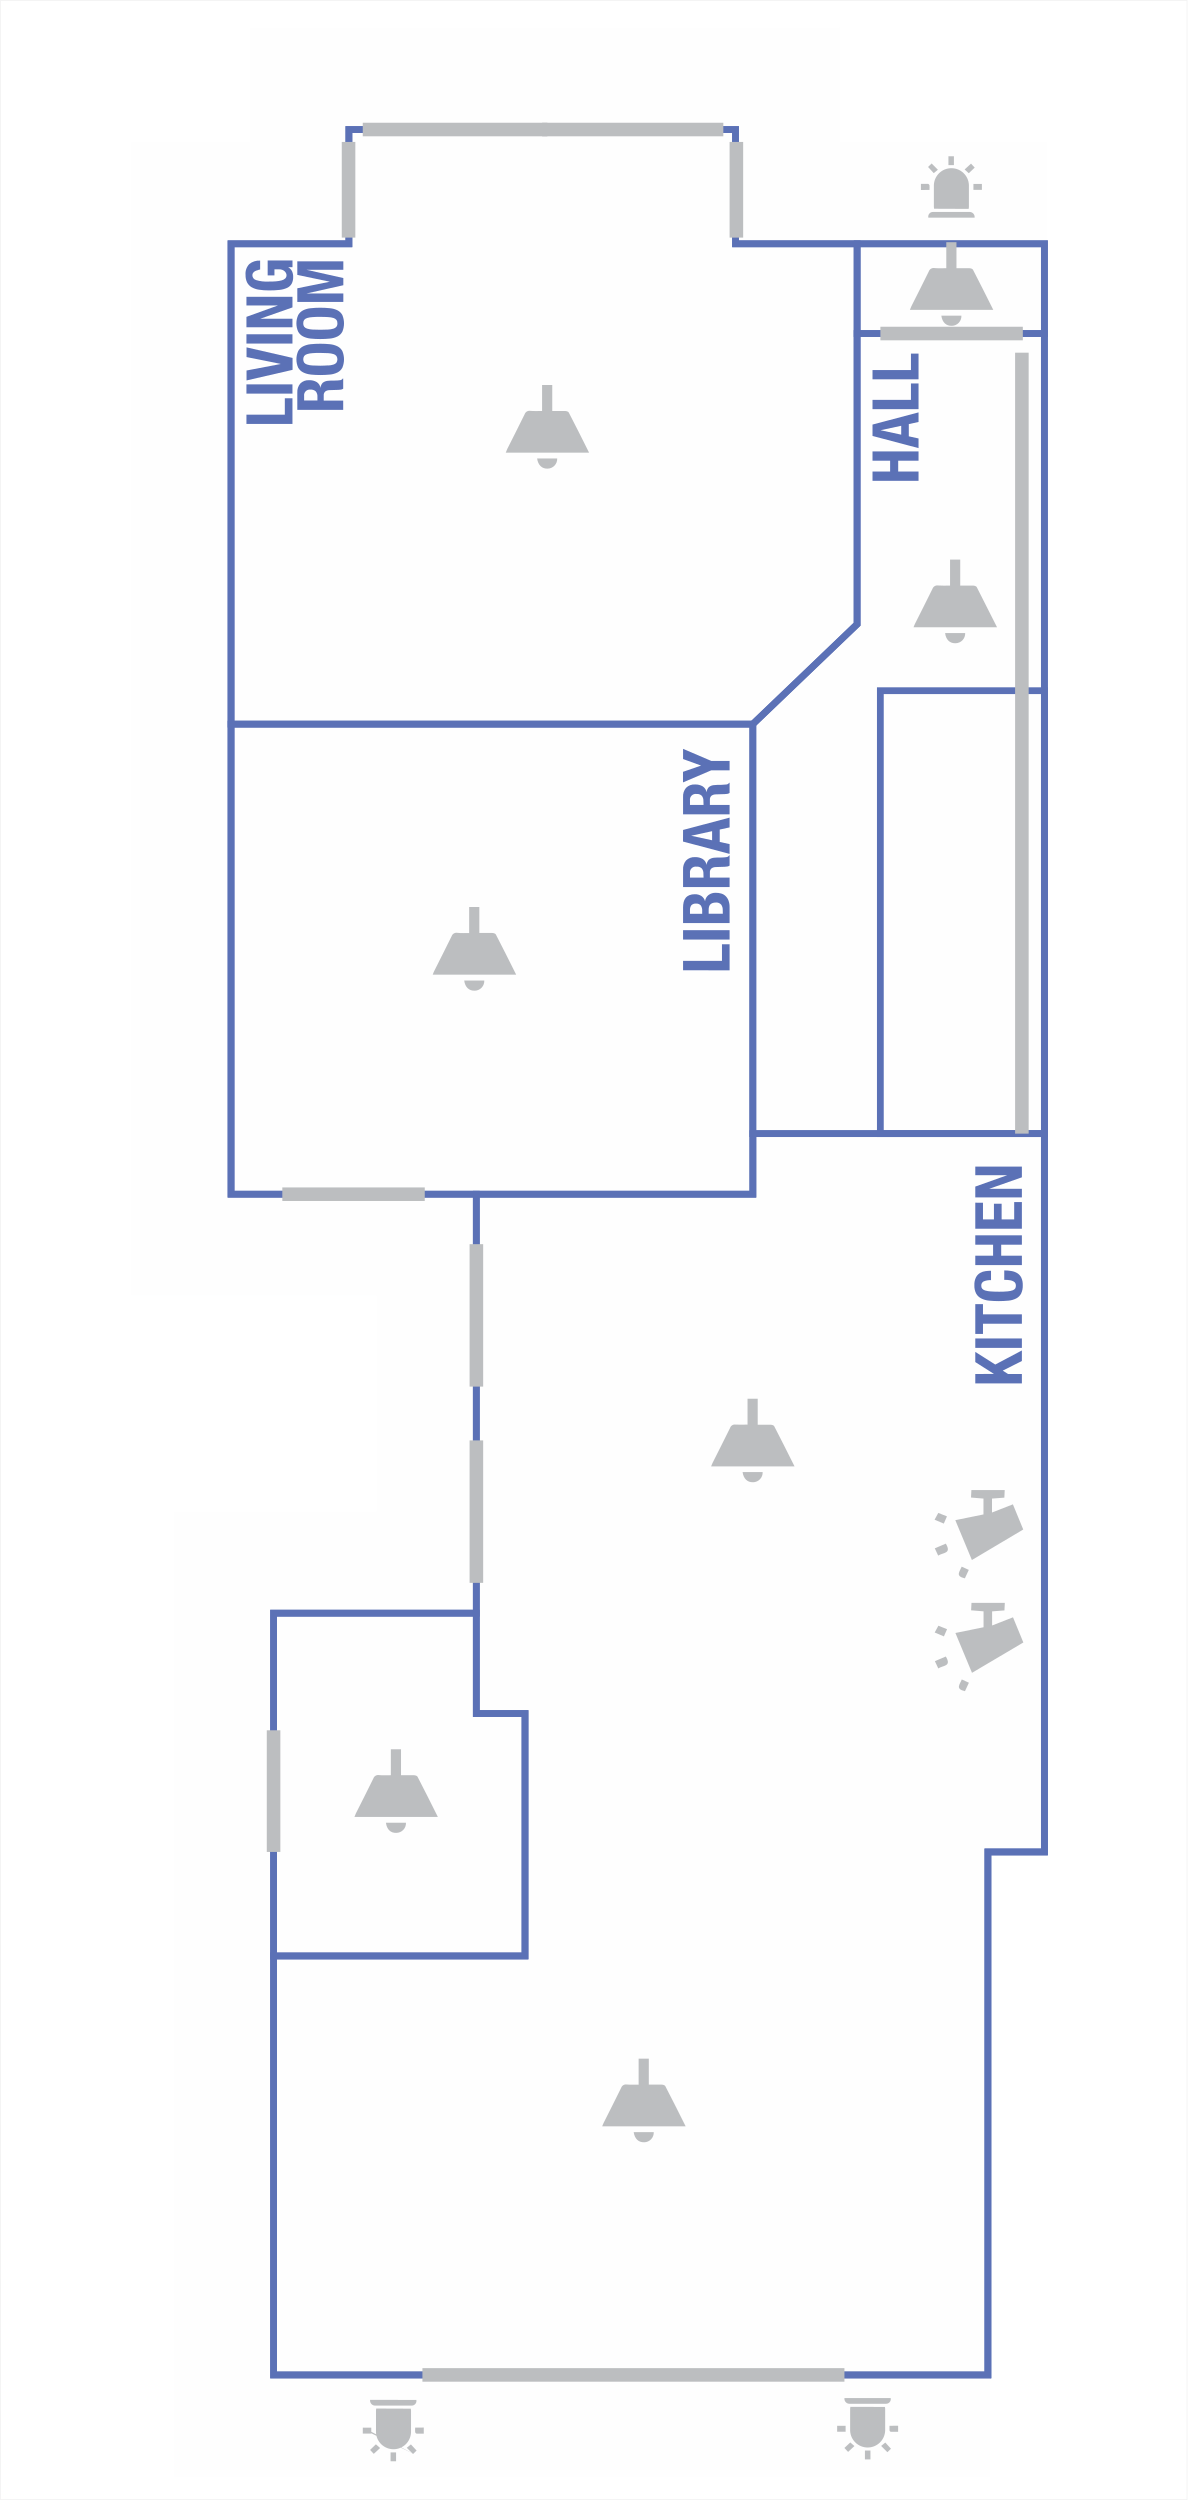
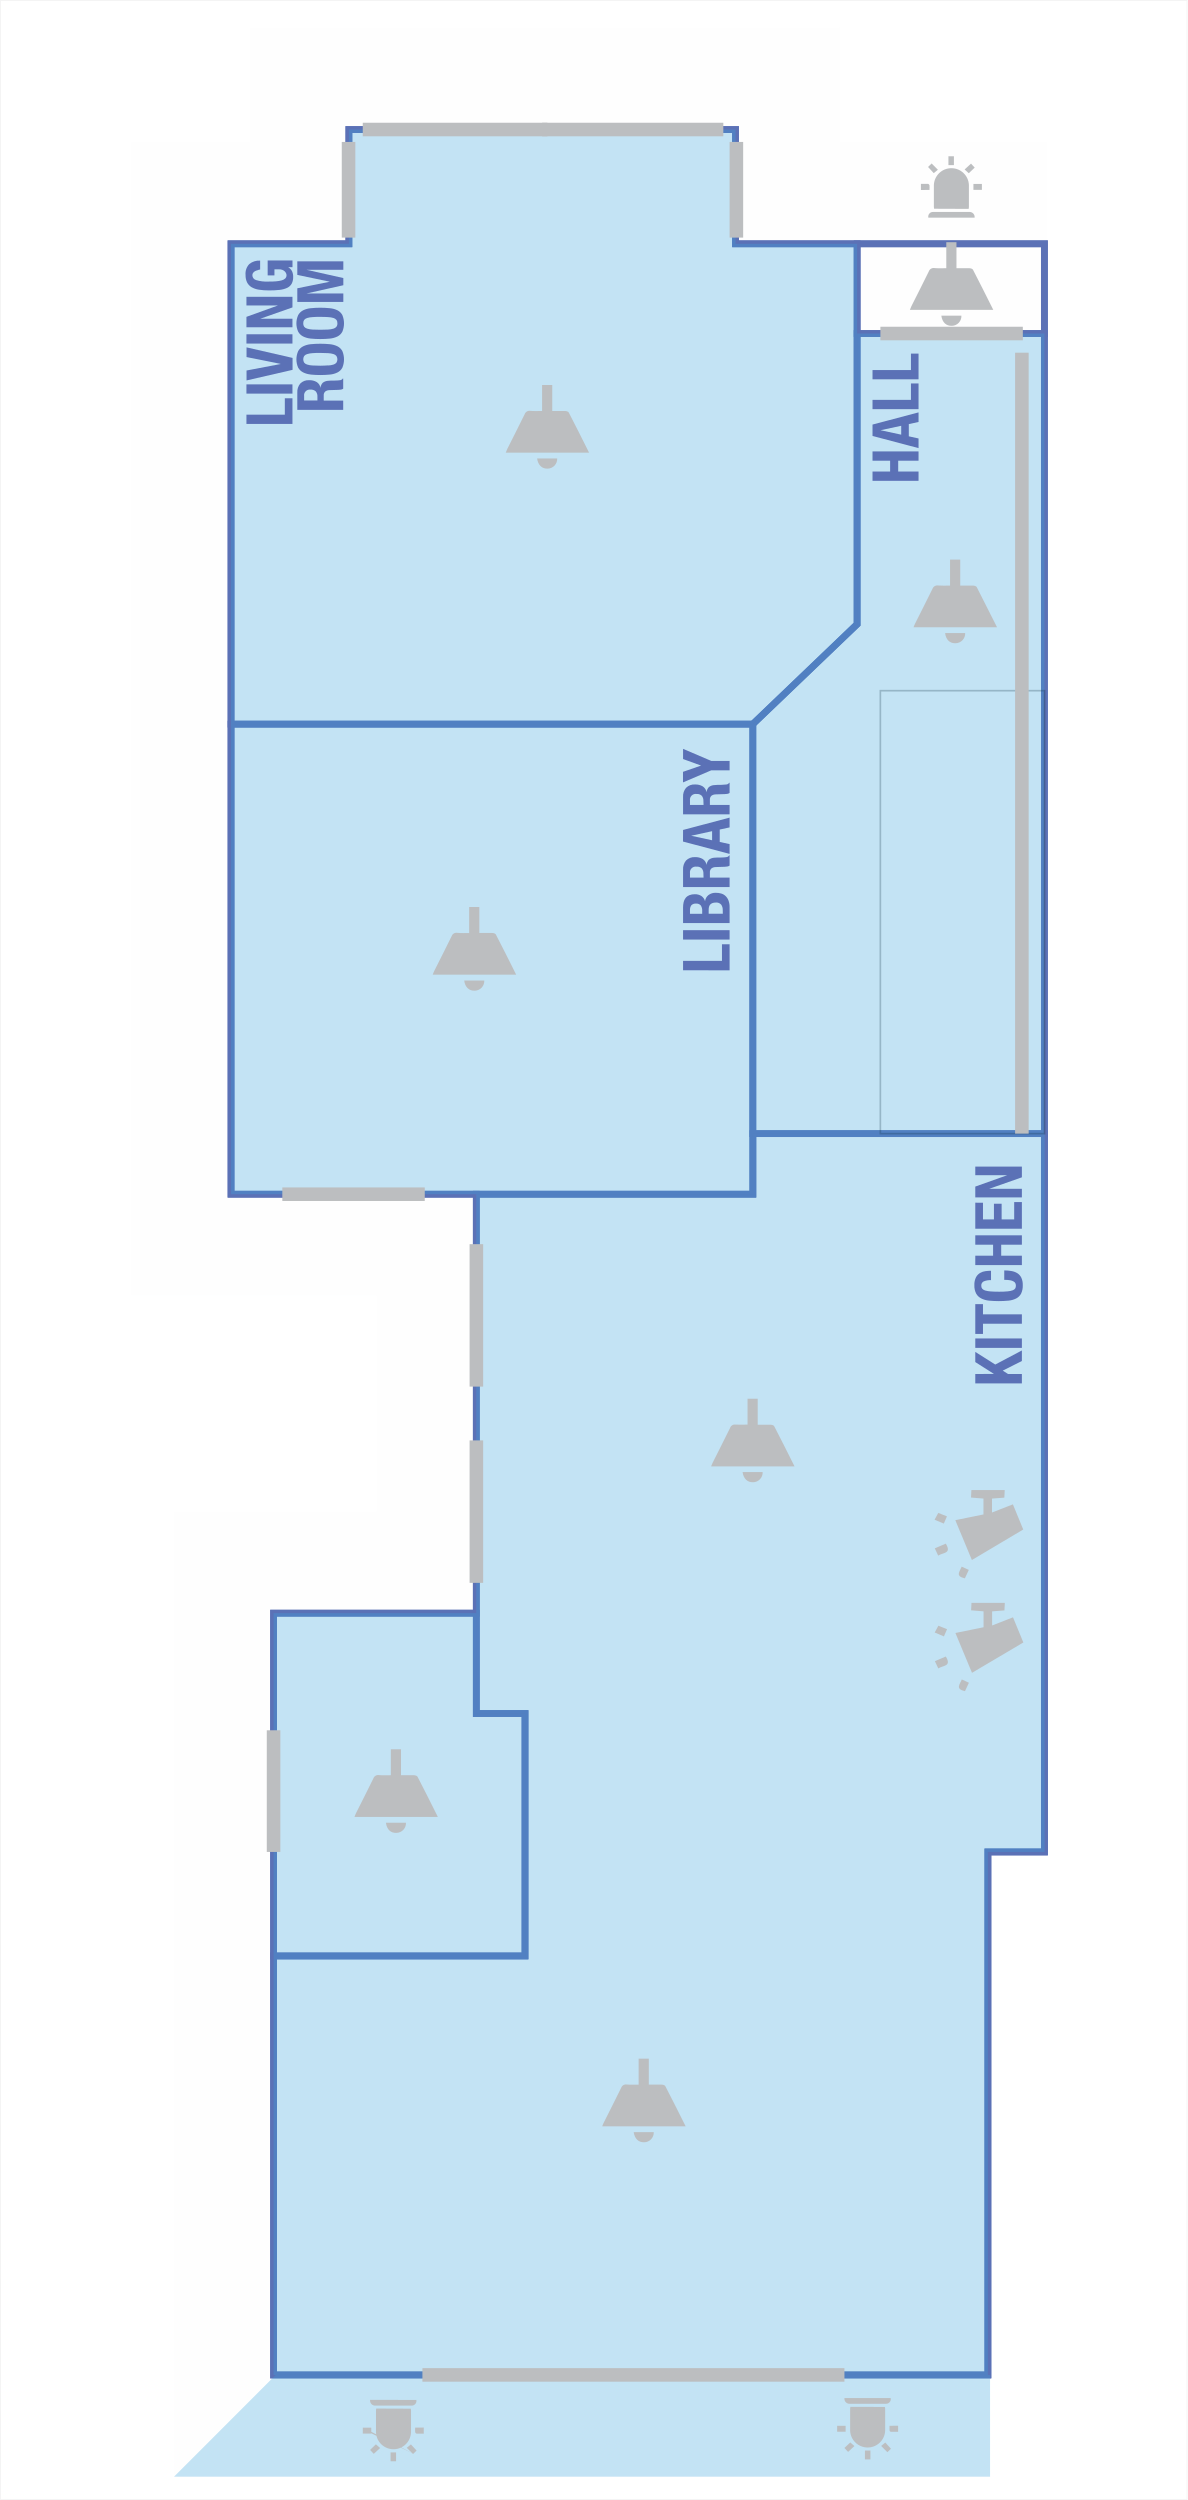
<svg xmlns="http://www.w3.org/2000/svg" viewBox="0 0 350.11 737.12">
  <defs>
    <style>
-       .cls-1, .cls-2, .cls-6 {
+       .cls-1, .cls-2, .cls-5, .cls-8 {
        fill: none;
      }

      .cls-1 {
        stroke: #22232d;
        stroke-width: 0.25px;
        opacity: 0.06;
      }

-       .cls-1, .cls-2, .cls-3, .cls-6 {
+       .cls-1, .cls-2, .cls-3, .cls-5, .cls-8 {
        stroke-miterlimit: 10;
      }

      .cls-2, .cls-3 {
        stroke: #5b71b6;
        stroke-width: 2px;
      }

      .cls-3, .cls-4 {
        fill: #f7f8fa;
        opacity: 0.14;
      }

      .cls-5 {
+         stroke: #000;
+         stroke-width: 0.5px;
+         opacity: 0.25;
+       }
+ 
+       .cls-6 {
+         fill: #38a4dd;
+         opacity: 0.3;
+       }
+ 
+       .cls-7 {
        fill: #bcbec0;
      }

-       .cls-6 {
+       .cls-8 {
        stroke: #bcbec0;
        stroke-width: 4px;
      }

-       .cls-7 {
+       .cls-9 {
        fill: #5b71b6;
      }
    </style>
  </defs>
  <g id="Background">
    <rect class="cls-1" x="0.13" y="0.13" width="349.86" height="736.87" />
  </g>
  <g id="house-outline">
    <path id="house_border" class="cls-2" d="M99.54,735.83V511.22h59.78V387.69H87V107.46h34.75V73.77h114v33.69h91.06V581.62H310.16V735.83Z" transform="translate(-18.88 -35.58)" />
    <path id="house_fill" class="cls-3" d="M99.54,735.83V511.22h59.78V387.69H87V107.46h34.75V73.77h114v33.69h91.06V581.62H310.16V735.83Z" transform="translate(-18.88 -35.58)" />
    <polygon id="outdoor_border" class="cls-4" points="247.55 41.88 247.55 8.19 73.55 8.19 73.55 41.88 38.79 41.88 38.79 382.1 111.08 382.1 111.08 445.64 51.3 445.64 51.3 730.25 291.92 730.25 291.92 700.24 81.3 700.24 81.3 475.64 141.08 475.64 141.08 352.1 68.79 352.1 68.79 71.88 103.55 71.88 103.55 38.19 217.55 38.19 217.55 71.88 308.61 71.88 308.61 71.88 308.61 41.88 247.55 41.88" />
    <path id="library_border" class="cls-2" d="M87,249.09H240.86v138.6H87Z" transform="translate(-18.88 -35.58)" />
    <path id="hallway_border" class="cls-2" d="M326.84,369.83h-86V249.09l30.76-29.46V133.92h55.22Z" transform="translate(-18.88 -35.58)" />
    <path id="kitchen_border" class="cls-2" d="M159.32,540.81V387.69h81.54V369.83h86V581.62H310.16V735.83H99.54V612.29h74.14V540.81Z" transform="translate(-18.88 -35.58)" />
    <path id="downstairs_bathroom_border" class="cls-2" d="M99.54,511.22h59.78v29.59h14.36v71.48H99.54Z" transform="translate(-18.88 -35.58)" />
    <path id="living_room_border" class="cls-2" d="M217,249.09H87V107.46h34.75V73.77h114v33.69h35.84V219.63l-30.76,29.46H217" transform="translate(-18.88 -35.58)" />
    <rect id="front_door_border" class="cls-2" x="252.73" y="71.88" width="55.22" height="26.46" />
-     <rect id="stair_border" class="cls-2" x="259.57" y="203.65" width="48.39" height="130.6" />
+     <rect id="stair_border" class="cls-5" x="259.57" y="203.65" width="48.39" height="130.6" />
+   </g>
+   <g id="motion_fill">
+     <path id="binary_sensor.living_room_motion_fill" class="cls-6" d="M217,249.09H87V107.46h34.75V73.77h114v33.69h35.84V219.63l-30.76,29.46H217" transform="translate(-18.88 -35.58)" />
+     <path id="binary_sensor.library_motion_fill" class="cls-6" d="M87,249.09H240.86v138.6H87Z" transform="translate(-18.88 -35.58)" />
+     <path id="binary_sensor.hallway_motion_fill" class="cls-6" d="M326.84,369.83h-86V249.09l30.76-29.46V133.92h55.22Z" transform="translate(-18.88 -35.58)" />
+     <path id="binary_sensor.kitchen_motion_fill" class="cls-6" d="M159.32,540.81V387.69h81.54V369.83h86V581.62H310.16V735.83H99.54V612.29h74.14V540.81Z" transform="translate(-18.88 -35.58)" />
+     <path id="binary_sensor.downstairs_bathroom_motion_fill" class="cls-6" d="M99.54,511.22h59.78v29.59h14.36v71.48H99.54Z" transform="translate(-18.88 -35.58)" />
+     <polyline id="binary_sensor.outdoor_back_motion_fill" class="cls-6" points="51.3 730.25 291.92 730.25 291.92 700.24 81.3 700.24 51.3 730.25" />
  </g>
  <g id="icons">
-     <path id="light.shelly_shsw_1_c4ef56" class="cls-5" d="M269.61,745.23a4.51,4.51,0,0,0-.07.53c0,2.17,0,4.35,0,6.52a5.17,5.17,0,0,0,10.33,0c0-2.18,0-4.35,0-6.53a3,3,0,0,0-.07-.49Zm-1.75-2.59a1.49,1.49,0,0,0,1.49,1.69c2,0,4.1,0,6.15,0,1.53,0,3.06,0,4.59,0a1.39,1.39,0,0,0,1.41-1.69Zm13.29,8.18a12,12,0,0,0,0,1.36c0,.16.25.42.4.42.7,0,1.41,0,2.14,0v-1.8Zm-12.94,1.76v-1.75h-2.5v1.75Zm13.37,5-1.67-1.82-1.23,1,1.85,1.85Zm-12-1.85-1.73,1.62,1.09,1.17,1.87-1.73Zm5.95,5v-2.61H273.9v2.61Zm-145.72-15a3.21,3.21,0,0,0-.07.53c0,2.18,0,4.35,0,6.53a5.17,5.17,0,0,0,10.33,0c0-2.17,0-4.35,0-6.52a3.16,3.16,0,0,0-.07-.5ZM128,743.18a1.49,1.49,0,0,0,1.48,1.69c2.06,0,4.11,0,6.16,0,1.53,0,3.06,0,4.58,0a1.39,1.39,0,0,0,1.42-1.68Zm13.29,8.18a9.92,9.92,0,0,0,0,1.35.6.6,0,0,0,.4.43c.7,0,1.41,0,2.14,0v-1.8Zm-12.94,1.76v-1.75h-2.5v1.75Zm13.36,5-1.67-1.81-1.22,1,1.85,1.84Zm-12-1.84L128,757.93l1.08,1.17,1.88-1.73Zm5.95,5v-2.61h-1.62v2.61Zm-9.8-10,2.5,1.75,12.32,6" transform="translate(-18.88 -35.58)" />
-     <path id="light.shelly_shsw_1_b8eff2" class="cls-5" d="M304.49,97.17a4.51,4.51,0,0,0,.07-.53c0-2.18,0-4.35,0-6.53a5.17,5.17,0,0,0-10.33,0c0,2.17,0,4.35,0,6.52a5,5,0,0,0,.07.5Zm1.75,2.59a1.49,1.49,0,0,0-1.49-1.69c-2.05,0-4.1,0-6.16,0-1.53,0-3,0-4.58,0a1.38,1.38,0,0,0-1.41,1.69Zm-13.3-8.18a10,10,0,0,0,0-1.36.63.63,0,0,0-.39-.43c-.71,0-1.42,0-2.14,0v1.81Zm12.95-1.77v1.76h2.5V89.81Zm-13.37-5,1.67,1.82,1.23-1-1.85-1.85Zm12,1.85L306.27,85l-1.09-1.18-1.88,1.73Zm-6-5v2.6h1.62v-2.6Z" transform="translate(-18.88 -35.58)" />
-     <path id="light.shelly_shdm_1_f3a24c" class="cls-5" d="M178.71,156.76V149.1h3v7.66c1.33,0,2.56,0,3.79,0,.37,0,.93.17,1.07.43,2,3.89,4,7.81,6,11.86H168a11.17,11.17,0,0,1,.43-1.06c1.71-3.42,3.46-6.82,5.14-10.27a1.51,1.51,0,0,1,1.68-1C176.33,156.82,177.45,156.76,178.71,156.76Zm1.63,17a2.88,2.88,0,0,0,2.83-3h-5.92C177.51,172.71,178.67,173.82,180.34,173.76Z" transform="translate(-18.88 -35.58)" />
-     <path id="light.shelly_shdm_1_f3ebd2" class="cls-5" d="M157.21,310.69V303h3v7.66c1.33,0,2.56,0,3.79,0,.37,0,.93.16,1.07.43,2,3.89,4,7.81,6,11.86h-24.6c.15-.37.26-.73.43-1.06,1.72-3.42,3.46-6.83,5.14-10.27a1.51,1.51,0,0,1,1.68-1C154.83,310.75,156,310.69,157.21,310.69Zm1.63,17a2.87,2.87,0,0,0,2.83-3h-5.92C156,326.64,157.17,327.75,158.84,327.68Z" transform="translate(-18.88 -35.58)" />
-     <path id="light.shelly_shsw_1_c487ec" class="cls-5" d="M299,208.24v-7.66h3v7.66c1.33,0,2.56,0,3.79,0,.37,0,.93.17,1.07.43,2,3.9,3.95,7.82,6,11.86H288.23c.15-.36.27-.72.44-1.05,1.71-3.42,3.46-6.83,5.14-10.27a1.51,1.51,0,0,1,1.68-1C296.59,208.3,297.71,208.24,299,208.24Zm1.63,17a2.87,2.87,0,0,0,2.83-3h-5.92C297.77,224.19,298.93,225.3,300.6,225.24Z" transform="translate(-18.88 -35.58)" />
-     <path id="light.shelly_shdm_1_f3e93b" class="cls-5" d="M239.29,455.62V448h3v7.66c1.33,0,2.57,0,3.8,0,.37,0,.93.16,1.06.43,2,3.89,4,7.81,6,11.85H228.55c.15-.36.27-.72.44-1.05,1.71-3.42,3.46-6.83,5.14-10.27a1.48,1.48,0,0,1,1.67-1C236.91,455.68,238,455.62,239.29,455.62Zm1.62,17a2.87,2.87,0,0,0,2.84-3h-5.92C238.09,471.56,239.25,472.68,240.91,472.61Z" transform="translate(-18.88 -35.58)" />
-     <path id="light.shelly_shdm_1_f3e936" class="cls-5" d="M207.18,650.23v-7.66h3v7.66c1.34,0,2.57,0,3.8,0,.37,0,.93.16,1.06.43,2,3.89,4,7.81,6,11.86H196.44c.15-.37.27-.73.44-1.06,1.71-3.42,3.46-6.83,5.14-10.27a1.5,1.5,0,0,1,1.67-1C204.8,650.29,205.92,650.23,207.18,650.23Zm1.63,17a2.87,2.87,0,0,0,2.83-3h-5.92C206,666.18,207.14,667.29,208.81,667.22Z" transform="translate(-18.88 -35.58)" />
-     <path id="light.shelly_shsw_1_ba680b" class="cls-5" d="M134.12,559v-7.66h3V559c1.33,0,2.56,0,3.79,0,.37,0,.93.16,1.07.43,2,3.89,4,7.81,6,11.86H123.39c.15-.37.27-.73.43-1.06,1.72-3.42,3.47-6.83,5.14-10.27a1.51,1.51,0,0,1,1.68-1C131.74,559.08,132.86,559,134.12,559Zm1.63,17a2.86,2.86,0,0,0,2.83-3h-5.91C132.92,575,134.08,576.08,135.75,576Z" transform="translate(-18.88 -35.58)" />
-     <path id="light.shelly_shsw_1_c4f29c" class="cls-5" d="M297.89,114.66V107h3v7.66c1.33,0,2.57,0,3.8,0,.37,0,.93.17,1.06.43,2,3.89,4,7.81,6,11.86H287.15c.15-.37.27-.72.44-1.06,1.71-3.42,3.46-6.82,5.14-10.27a1.5,1.5,0,0,1,1.67-1C295.51,114.72,296.63,114.66,297.89,114.66Zm1.62,17a2.88,2.88,0,0,0,2.84-3h-5.92C296.69,130.61,297.85,131.72,299.51,131.65Z" transform="translate(-18.88 -35.58)" />
-     <path id="light.kitchen_cupboard_light" class="cls-5" d="M311.4,510.69l3.64-.28.11-2.22h-9.83l-.11,2.19,3.67.3v4.69l-8.3,1.69,4.89,11.75,15.14-8.95-3.05-7.42-6.16,2.41ZM297.75,524l-3.22,1.37,1,2.15C296.91,526.57,299.56,527,297.75,524Zm-2.19-9.08-1.09,2,2.72,1.15.93-2.13Zm9,16.81-1.16,2.49c-2.95-.65-1.5-2-.94-3.46m8.91-53.33,3.64-.27.11-2.23h-9.83l-.11,2.2,3.67.3v4.68l-8.3,1.69,4.89,11.75,15.14-9-3.05-7.42-6.16,2.41Zm-13.65,13.3-3.22,1.37,1,2.15C296.91,493.3,299.56,493.74,297.75,490.72Zm-2.19-9.07-1.09,2,2.72,1.15.93-2.13Zm9,16.8-1.16,2.49c-2.95-.64-1.5-2-.94-3.45" transform="translate(-18.88 -35.58)" />
-     <line id="light.wled_light" class="cls-6" x1="301.3" y1="103.99" x2="301.3" y2="334.25" />
+     <path id="light.shelly_shsw_1_c4ef56" class="cls-7" d="M269.61,745.23a4.51,4.51,0,0,0-.07.53c0,2.17,0,4.35,0,6.52a5.17,5.17,0,0,0,10.33,0c0-2.18,0-4.35,0-6.53a3,3,0,0,0-.07-.49Zm-1.75-2.59a1.49,1.49,0,0,0,1.49,1.69c2,0,4.1,0,6.15,0,1.53,0,3.06,0,4.59,0a1.39,1.39,0,0,0,1.41-1.69Zm13.29,8.18a12,12,0,0,0,0,1.36c0,.16.25.42.4.42.7,0,1.41,0,2.14,0v-1.8Zm-12.94,1.76v-1.75h-2.5v1.75Zm13.37,5-1.67-1.82-1.23,1,1.85,1.85Zm-12-1.85-1.73,1.62,1.09,1.17,1.87-1.73Zm5.95,5v-2.61H273.9v2.61Zm-145.72-15a3.21,3.21,0,0,0-.07.53c0,2.18,0,4.35,0,6.53a5.17,5.17,0,0,0,10.33,0c0-2.17,0-4.35,0-6.52a3.16,3.16,0,0,0-.07-.5ZM128,743.18a1.49,1.49,0,0,0,1.48,1.69c2.06,0,4.11,0,6.16,0,1.53,0,3.06,0,4.58,0a1.39,1.39,0,0,0,1.42-1.68Zm13.29,8.18a9.92,9.92,0,0,0,0,1.35.6.6,0,0,0,.4.43c.7,0,1.41,0,2.14,0v-1.8Zm-12.94,1.76v-1.75h-2.5v1.75Zm13.36,5-1.67-1.81-1.22,1,1.85,1.84Zm-12-1.84L128,757.93l1.08,1.17,1.88-1.73Zm5.95,5v-2.61h-1.62v2.61Zm-9.8-10,2.5,1.75,12.32,6" transform="translate(-18.88 -35.58)" />
+     <path id="light.shelly_shsw_1_b8eff2" class="cls-7" d="M304.49,97.17a4.51,4.51,0,0,0,.07-.53c0-2.18,0-4.35,0-6.53a5.17,5.17,0,0,0-10.33,0c0,2.17,0,4.35,0,6.52a5,5,0,0,0,.07.5Zm1.75,2.59a1.49,1.49,0,0,0-1.49-1.69c-2.05,0-4.1,0-6.16,0-1.53,0-3,0-4.58,0a1.38,1.38,0,0,0-1.41,1.69Zm-13.3-8.18a10,10,0,0,0,0-1.36.63.63,0,0,0-.39-.43c-.71,0-1.42,0-2.14,0v1.81Zm12.95-1.77v1.76h2.5V89.81Zm-13.37-5,1.67,1.82,1.23-1-1.85-1.85Zm12,1.85L306.27,85l-1.09-1.18-1.88,1.73Zm-6-5v2.6h1.62v-2.6Z" transform="translate(-18.88 -35.58)" />
+     <path id="light.shelly_shdm_1_f3a24c" class="cls-7" d="M178.71,156.76V149.1h3v7.66c1.33,0,2.56,0,3.79,0,.37,0,.93.17,1.07.43,2,3.89,4,7.81,6,11.86H168a11.17,11.17,0,0,1,.43-1.06c1.71-3.42,3.46-6.82,5.14-10.27a1.51,1.51,0,0,1,1.68-1C176.33,156.82,177.45,156.76,178.71,156.76Zm1.63,17a2.88,2.88,0,0,0,2.83-3h-5.92C177.51,172.71,178.67,173.82,180.34,173.76Z" transform="translate(-18.88 -35.58)" />
+     <path id="light.shelly_shdm_1_f3ebd2" class="cls-7" d="M157.21,310.69V303h3v7.66c1.33,0,2.56,0,3.79,0,.37,0,.93.16,1.07.43,2,3.89,4,7.81,6,11.86h-24.6c.15-.37.26-.73.43-1.06,1.72-3.42,3.46-6.83,5.14-10.27a1.51,1.51,0,0,1,1.68-1C154.83,310.75,156,310.69,157.21,310.69Zm1.63,17a2.87,2.87,0,0,0,2.83-3h-5.92C156,326.64,157.17,327.75,158.84,327.68Z" transform="translate(-18.88 -35.58)" />
+     <path id="light.shelly_shsw_1_c487ec" class="cls-7" d="M299,208.24v-7.66h3v7.66c1.33,0,2.56,0,3.79,0,.37,0,.93.17,1.07.43,2,3.9,3.95,7.82,6,11.86H288.23c.15-.36.27-.72.44-1.05,1.71-3.42,3.46-6.83,5.14-10.27a1.51,1.51,0,0,1,1.68-1C296.59,208.3,297.71,208.24,299,208.24Zm1.63,17a2.87,2.87,0,0,0,2.83-3h-5.92C297.77,224.19,298.93,225.3,300.6,225.24Z" transform="translate(-18.88 -35.58)" />
+     <path id="light.shelly_shdm_1_f3e93b" class="cls-7" d="M239.29,455.62V448h3v7.66c1.33,0,2.57,0,3.8,0,.37,0,.93.16,1.06.43,2,3.89,4,7.81,6,11.85H228.55c.15-.36.27-.72.44-1.05,1.71-3.42,3.46-6.83,5.14-10.27a1.48,1.48,0,0,1,1.67-1C236.91,455.68,238,455.62,239.29,455.62Zm1.62,17a2.87,2.87,0,0,0,2.84-3h-5.92C238.09,471.56,239.25,472.68,240.91,472.61Z" transform="translate(-18.88 -35.58)" />
+     <path id="light.shelly_shdm_1_f3e936" class="cls-7" d="M207.18,650.23v-7.66h3v7.66c1.34,0,2.57,0,3.8,0,.37,0,.93.16,1.06.43,2,3.89,4,7.81,6,11.86H196.44c.15-.37.27-.73.44-1.06,1.71-3.42,3.46-6.83,5.14-10.27a1.5,1.5,0,0,1,1.67-1C204.8,650.29,205.92,650.23,207.18,650.23Zm1.63,17a2.87,2.87,0,0,0,2.83-3h-5.92C206,666.18,207.14,667.29,208.81,667.22Z" transform="translate(-18.88 -35.58)" />
+     <path id="light.shelly_shsw_1_ba680b" class="cls-7" d="M134.12,559v-7.66h3V559c1.33,0,2.56,0,3.79,0,.37,0,.93.16,1.07.43,2,3.89,4,7.81,6,11.86H123.39c.15-.37.27-.73.43-1.06,1.72-3.42,3.47-6.83,5.14-10.27a1.51,1.51,0,0,1,1.68-1C131.74,559.08,132.86,559,134.12,559Zm1.63,17a2.86,2.86,0,0,0,2.83-3h-5.91C132.92,575,134.08,576.08,135.75,576Z" transform="translate(-18.88 -35.58)" />
+     <path id="light.shelly_shsw_1_c4f29c" class="cls-7" d="M297.89,114.66V107h3v7.66c1.33,0,2.57,0,3.8,0,.37,0,.93.17,1.06.43,2,3.89,4,7.81,6,11.86H287.15c.15-.37.27-.72.44-1.06,1.71-3.42,3.46-6.82,5.14-10.27a1.5,1.5,0,0,1,1.67-1C295.51,114.72,296.63,114.66,297.89,114.66Zm1.62,17a2.88,2.88,0,0,0,2.84-3h-5.92C296.69,130.61,297.85,131.72,299.51,131.65Z" transform="translate(-18.88 -35.58)" />
+     <path id="light.kitchen_cupboard_light" class="cls-7" d="M311.4,510.69l3.64-.28.11-2.22h-9.83l-.11,2.19,3.67.3v4.69l-8.3,1.69,4.89,11.75,15.14-8.95-3.05-7.42-6.16,2.41ZM297.75,524l-3.22,1.37,1,2.15C296.91,526.57,299.56,527,297.75,524Zm-2.19-9.08-1.09,2,2.72,1.15.93-2.13Zm9,16.81-1.16,2.49c-2.95-.65-1.5-2-.94-3.46m8.91-53.33,3.64-.27.11-2.23h-9.83l-.11,2.2,3.67.3v4.68l-8.3,1.69,4.89,11.75,15.14-9-3.05-7.42-6.16,2.41Zm-13.65,13.3-3.22,1.37,1,2.15C296.91,493.3,299.56,493.74,297.75,490.72Zm-2.19-9.07-1.09,2,2.72,1.15.93-2.13Zm9,16.8-1.16,2.49c-2.95-.64-1.5-2-.94-3.45" transform="translate(-18.88 -35.58)" />
+     <line id="light.wled_light" class="cls-8" x1="301.3" y1="103.99" x2="301.3" y2="334.25" />
  </g>
  <g id="openings">
-     <path id="binary_sensor.living_room_window_2" class="cls-6" d="M125.84,73.77h54.44" transform="translate(-18.88 -35.58)" />
-     <path id="binary_sensor.living_room_window_3" class="cls-6" d="M178.73,73.77h53.42" transform="translate(-18.88 -35.58)" />
-     <path id="binary_sensor.living_room_window_1" class="cls-6" d="M121.65,105.64V77.43" transform="translate(-18.88 -35.58)" />
-     <path id="binary_sensor.living_room_window_4" class="cls-6" d="M236,105.64V77.43" transform="translate(-18.88 -35.58)" />
-     <path id="binary_sensor.library_door_1" class="cls-6" d="M144.12,387.69h-42" transform="translate(-18.88 -35.58)" />
-     <path id="binary_sensor.kitchen_window_1" class="cls-6" d="M159.34,402.42v42" transform="translate(-18.88 -35.58)" />
-     <path id="binary_sensor.kitchen_window_2" class="cls-6" d="M159.34,460.28v42" transform="translate(-18.88 -35.58)" />
-     <path id="binary_sensor.downstairs_bathroom_window_1" class="cls-6" d="M99.54,545.75v35.87" transform="translate(-18.88 -35.58)" />
-     <line id="binary_sensor.kitchen_door_1" class="cls-6" x1="124.55" y1="700.24" x2="248.98" y2="700.24" />
-     <path id="binary_sensor.hallway_door_1" class="cls-6" d="M278.46,133.92h42" transform="translate(-18.88 -35.58)" />
+     <path id="binary_sensor.living_room_window_2" class="cls-8" d="M125.84,73.77h54.44" transform="translate(-18.88 -35.58)" />
+     <path id="binary_sensor.living_room_window_3" class="cls-8" d="M178.73,73.77h53.42" transform="translate(-18.88 -35.58)" />
+     <path id="binary_sensor.living_room_window_1" class="cls-8" d="M121.65,105.64V77.43" transform="translate(-18.88 -35.58)" />
+     <path id="binary_sensor.living_room_window_4" class="cls-8" d="M236,105.64V77.43" transform="translate(-18.88 -35.58)" />
+     <path id="binary_sensor.library_door_1" class="cls-8" d="M144.12,387.69h-42" transform="translate(-18.88 -35.58)" />
+     <path id="binary_sensor.kitchen_window_1" class="cls-8" d="M159.34,402.42v42" transform="translate(-18.88 -35.58)" />
+     <path id="binary_sensor.kitchen_window_2" class="cls-8" d="M159.34,460.28v42" transform="translate(-18.88 -35.58)" />
+     <path id="binary_sensor.downstairs_bathroom_window_1" class="cls-8" d="M99.54,545.75v35.87" transform="translate(-18.88 -35.58)" />
+     <line id="binary_sensor.kitchen_door_1" class="cls-8" x1="124.55" y1="700.24" x2="248.98" y2="700.24" />
+     <path id="binary_sensor.hallway_door_1" class="cls-8" d="M278.46,133.92h42" transform="translate(-18.88 -35.58)" />
  </g>
  <g id="text">
    <g>
-       <path class="cls-7" d="M311.94,440.68v0l-5.5-3.5v-3l5.89,3.73,7.85-4.15v3.11l-5.64,2.83,1.56,1h4.08v2.77H306.44v-2.77Z" transform="translate(-18.88 -35.58)" />
-       <path class="cls-7" d="M306.44,433v-2.78h13.74V433Z" transform="translate(-18.88 -35.58)" />
-       <path class="cls-7" d="M308.71,420.11v3h11.47v2.77H308.71v3h-2.27v-8.78Z" transform="translate(-18.88 -35.58)" />
-       <path class="cls-7" d="M308.89,413.41a1.34,1.34,0,0,0-.68,1.3,1.26,1.26,0,0,0,.28.85,1.86,1.86,0,0,0,.9.53,7.64,7.64,0,0,0,1.64.27c.67.05,1.5.08,2.47.08a24,24,0,0,0,2.52-.11,5.91,5.91,0,0,0,1.49-.32,1.43,1.43,0,0,0,.72-.56,1.66,1.66,0,0,0,.18-.78,1.68,1.68,0,0,0-.13-.68,1.09,1.09,0,0,0-.5-.55,3.1,3.1,0,0,0-1-.37,9.77,9.77,0,0,0-1.8-.13v-2.78a11.85,11.85,0,0,1,2.11.18,4.74,4.74,0,0,1,1.75.64,3.25,3.25,0,0,1,1.18,1.33,5,5,0,0,1,.42,2.22,5.31,5.31,0,0,1-.5,2.49,3.38,3.38,0,0,1-1.44,1.41,6.39,6.39,0,0,1-2.25.64,29.8,29.8,0,0,1-5.77,0,6.39,6.39,0,0,1-2.26-.64A3.57,3.57,0,0,1,306.7,417a5.06,5.06,0,0,1-.53-2.49,4.78,4.78,0,0,1,.48-2.33,3.21,3.21,0,0,1,1.22-1.28,4.15,4.15,0,0,1,1.6-.53,13.34,13.34,0,0,1,1.61-.11v2.77A5,5,0,0,0,308.89,413.41Z" transform="translate(-18.88 -35.58)" />
-       <path class="cls-7" d="M306.44,405.82h5.25v-3.24h-5.25v-2.77h13.74v2.77h-6.1v3.24h6.1v2.77H306.44Z" transform="translate(-18.88 -35.58)" />
-       <path class="cls-7" d="M308.71,390.21v4.91h3.23V390.5h2.27v4.62h3.7V390h2.27v7.87H306.44v-7.68Z" transform="translate(-18.88 -35.58)" />
-       <path class="cls-7" d="M315.85,382.09v0h-9.41v-2.54h13.74v3.16l-9.62,3.38v0h9.62v2.54H306.44v-3.19Z" transform="translate(-18.88 -35.58)" />
+       <path class="cls-9" d="M311.94,440.68v0l-5.5-3.5v-3l5.89,3.73,7.85-4.15v3.11l-5.64,2.83,1.56,1h4.08v2.77H306.44v-2.77Z" transform="translate(-18.88 -35.58)" />
+       <path class="cls-9" d="M306.44,433v-2.78h13.74V433Z" transform="translate(-18.88 -35.58)" />
+       <path class="cls-9" d="M308.71,420.11v3h11.47v2.77H308.71v3h-2.27v-8.78Z" transform="translate(-18.88 -35.58)" />
+       <path class="cls-9" d="M308.89,413.41a1.34,1.34,0,0,0-.68,1.3,1.26,1.26,0,0,0,.28.85,1.86,1.86,0,0,0,.9.53,7.64,7.64,0,0,0,1.64.27c.67.05,1.5.08,2.47.08a24,24,0,0,0,2.52-.11,5.91,5.91,0,0,0,1.49-.32,1.43,1.43,0,0,0,.72-.56,1.66,1.66,0,0,0,.18-.78,1.68,1.68,0,0,0-.13-.68,1.09,1.09,0,0,0-.5-.55,3.1,3.1,0,0,0-1-.37,9.77,9.77,0,0,0-1.8-.13v-2.78a11.85,11.85,0,0,1,2.11.18,4.74,4.74,0,0,1,1.75.64,3.25,3.25,0,0,1,1.18,1.33,5,5,0,0,1,.42,2.22,5.31,5.31,0,0,1-.5,2.49,3.38,3.38,0,0,1-1.44,1.41,6.39,6.39,0,0,1-2.25.64,29.8,29.8,0,0,1-5.77,0,6.39,6.39,0,0,1-2.26-.64A3.57,3.57,0,0,1,306.7,417a5.06,5.06,0,0,1-.53-2.49,4.78,4.78,0,0,1,.48-2.33,3.21,3.21,0,0,1,1.22-1.28,4.15,4.15,0,0,1,1.6-.53,13.34,13.34,0,0,1,1.61-.11v2.77A5,5,0,0,0,308.89,413.41Z" transform="translate(-18.88 -35.58)" />
+       <path class="cls-9" d="M306.44,405.82h5.25v-3.24h-5.25v-2.77h13.74v2.77h-6.1v3.24h6.1v2.77H306.44Z" transform="translate(-18.88 -35.58)" />
+       <path class="cls-9" d="M308.71,390.21v4.91h3.23V390.5h2.27v4.62h3.7V390h2.27v7.87H306.44v-7.68Z" transform="translate(-18.88 -35.58)" />
+       <path class="cls-9" d="M315.85,382.09v0h-9.41v-2.54h13.74v3.16l-9.62,3.38v0h9.62v2.54H306.44v-3.19Z" transform="translate(-18.88 -35.58)" />
    </g>
    <g>
-       <path class="cls-7" d="M220.28,321.66v-2.77h11.47V314H234v7.68Z" transform="translate(-18.88 -35.58)" />
-       <path class="cls-7" d="M220.28,312.61v-2.77H234v2.77Z" transform="translate(-18.88 -35.58)" />
-       <path class="cls-7" d="M220.28,303.15a7,7,0,0,1,.17-1.57,3.23,3.23,0,0,1,.58-1.24,2.62,2.62,0,0,1,1.08-.81,4.24,4.24,0,0,1,1.65-.29,3.43,3.43,0,0,1,1.92.52,2.62,2.62,0,0,1,1.08,1.56h0a2.72,2.72,0,0,1,1-1.83,3.4,3.4,0,0,1,2.22-.67,5.49,5.49,0,0,1,1.53.21,3.06,3.06,0,0,1,1.28.72,3.56,3.56,0,0,1,.88,1.33,5.42,5.42,0,0,1,.33,2v4.67H220.28Zm5.64,1.07a2.69,2.69,0,0,0-.42-1.68,1.66,1.66,0,0,0-1.39-.53,1.73,1.73,0,0,0-1.39.48,2.34,2.34,0,0,0-.4,1.52v1h3.6Zm6.06-.28a2.68,2.68,0,0,0-.45-1.62,1.87,1.87,0,0,0-1.63-.62,2.55,2.55,0,0,0-1,.17,1.66,1.66,0,0,0-.64.44,1.58,1.58,0,0,0-.33.66,3.25,3.25,0,0,0-.1.85V305H232Z" transform="translate(-18.88 -35.58)" />
-       <path class="cls-7" d="M220.28,292a3.88,3.88,0,0,1,.87-2.7,3.46,3.46,0,0,1,2.67-1,4.16,4.16,0,0,1,2.26.56,2.61,2.61,0,0,1,1.13,1.73h0a2.54,2.54,0,0,1,.68-1.52,2.85,2.85,0,0,1,1.67-.6l.84-.05,1,0c.73,0,1.29-.07,1.67-.12a1,1,0,0,0,.79-.5H234v3a1.46,1.46,0,0,1-.67.27,6.43,6.43,0,0,1-.78.08l-2.63.08a2.16,2.16,0,0,0-1.27.4,1.49,1.49,0,0,0-.46,1.23v1.48H234v2.78H220.28Zm6,1.19a2.29,2.29,0,0,0-.47-1.54,2,2,0,0,0-1.59-.54,1.69,1.69,0,0,0-1.9,1.93v1.3h4Z" transform="translate(-18.88 -35.58)" />
-       <path class="cls-7" d="M220.28,280.29,234,276.65v2.89l-2.91.63v3.66l2.91.63v2.89l-13.74-3.64Zm8.56.36L222.66,282v0l6.18,1.33Z" transform="translate(-18.88 -35.58)" />
-       <path class="cls-7" d="M220.28,270.57a3.85,3.85,0,0,1,.87-2.69,3.43,3.43,0,0,1,2.67-1,4.16,4.16,0,0,1,2.26.56,2.61,2.61,0,0,1,1.13,1.73h0a2.54,2.54,0,0,1,.68-1.52,2.78,2.78,0,0,1,1.67-.59q.39,0,.84-.06l1,0a16.59,16.59,0,0,0,1.67-.12,1,1,0,0,0,.79-.5H234v3a1.58,1.58,0,0,1-.67.27c-.25,0-.51.06-.78.07l-2.63.08a2.23,2.23,0,0,0-1.27.4,1.5,1.5,0,0,0-.46,1.24v1.48H234v2.77H220.28Zm6,1.19a2.3,2.3,0,0,0-.47-1.54,2,2,0,0,0-1.59-.54,1.69,1.69,0,0,0-1.9,1.93v1.31h4Z" transform="translate(-18.88 -35.58)" />
-       <path class="cls-7" d="M225.59,261.31v0l-5.31-1.93v-3l8.33,3.56H234v2.77h-5.41l-8.33,3.56v-3.12Z" transform="translate(-18.88 -35.58)" />
+       <path class="cls-9" d="M220.28,321.66v-2.77h11.47V314H234v7.68Z" transform="translate(-18.88 -35.58)" />
+       <path class="cls-9" d="M220.28,312.61v-2.77H234v2.77Z" transform="translate(-18.88 -35.58)" />
+       <path class="cls-9" d="M220.28,303.15a7,7,0,0,1,.17-1.57,3.23,3.23,0,0,1,.58-1.24,2.62,2.62,0,0,1,1.08-.81,4.24,4.24,0,0,1,1.65-.29,3.43,3.43,0,0,1,1.92.52,2.62,2.62,0,0,1,1.08,1.56h0a2.72,2.72,0,0,1,1-1.83,3.4,3.4,0,0,1,2.22-.67,5.49,5.49,0,0,1,1.53.21,3.06,3.06,0,0,1,1.28.72,3.56,3.56,0,0,1,.88,1.33,5.42,5.42,0,0,1,.33,2v4.67H220.28Zm5.64,1.07a2.69,2.69,0,0,0-.42-1.68,1.66,1.66,0,0,0-1.39-.53,1.73,1.73,0,0,0-1.39.48,2.34,2.34,0,0,0-.4,1.52v1h3.6Zm6.06-.28a2.68,2.68,0,0,0-.45-1.62,1.87,1.87,0,0,0-1.63-.62,2.55,2.55,0,0,0-1,.17,1.66,1.66,0,0,0-.64.44,1.58,1.58,0,0,0-.33.66,3.25,3.25,0,0,0-.1.85V305H232Z" transform="translate(-18.88 -35.58)" />
+       <path class="cls-9" d="M220.28,292a3.88,3.88,0,0,1,.87-2.7,3.46,3.46,0,0,1,2.67-1,4.16,4.16,0,0,1,2.26.56,2.61,2.61,0,0,1,1.13,1.73h0a2.54,2.54,0,0,1,.68-1.52,2.85,2.85,0,0,1,1.67-.6l.84-.05,1,0c.73,0,1.29-.07,1.67-.12a1,1,0,0,0,.79-.5H234v3a1.46,1.46,0,0,1-.67.27,6.43,6.43,0,0,1-.78.08l-2.63.08a2.16,2.16,0,0,0-1.27.4,1.49,1.49,0,0,0-.46,1.23v1.48H234v2.78H220.28Zm6,1.19a2.29,2.29,0,0,0-.47-1.54,2,2,0,0,0-1.59-.54,1.69,1.69,0,0,0-1.9,1.93v1.3h4Z" transform="translate(-18.88 -35.58)" />
+       <path class="cls-9" d="M220.28,280.29,234,276.65v2.89l-2.91.63v3.66l2.91.63v2.89l-13.74-3.64Zm8.56.36L222.66,282v0l6.18,1.33Z" transform="translate(-18.88 -35.58)" />
+       <path class="cls-9" d="M220.28,270.57a3.85,3.85,0,0,1,.87-2.69,3.43,3.43,0,0,1,2.67-1,4.16,4.16,0,0,1,2.26.56,2.61,2.61,0,0,1,1.13,1.73h0a2.54,2.54,0,0,1,.68-1.52,2.78,2.78,0,0,1,1.67-.59q.39,0,.84-.06l1,0a16.59,16.59,0,0,0,1.67-.12,1,1,0,0,0,.79-.5H234v3a1.58,1.58,0,0,1-.67.27c-.25,0-.51.06-.78.07l-2.63.08a2.23,2.23,0,0,0-1.27.4,1.5,1.5,0,0,0-.46,1.24v1.48H234v2.77H220.28Zm6,1.19a2.3,2.3,0,0,0-.47-1.54,2,2,0,0,0-1.59-.54,1.69,1.69,0,0,0-1.9,1.93v1.31h4Z" transform="translate(-18.88 -35.58)" />
+       <path class="cls-9" d="M225.59,261.31v0l-5.31-1.93v-3l8.33,3.56H234v2.77h-5.41l-8.33,3.56v-3.12Z" transform="translate(-18.88 -35.58)" />
    </g>
    <g>
-       <path class="cls-7" d="M91.54,160.57v-2.73h11.32V153h2.25v7.58Z" transform="translate(-18.88 -35.58)" />
-       <path class="cls-7" d="M91.54,151.64v-2.73h13.57v2.73Z" transform="translate(-18.88 -35.58)" />
-       <path class="cls-7" d="M101.57,142.92v-.06l-10-2V138l13.57,3.11v3.52l-13.57,3.12v-2.93Z" transform="translate(-18.88 -35.58)" />
-       <path class="cls-7" d="M91.54,136.88v-2.74h13.57v2.74Z" transform="translate(-18.88 -35.58)" />
-       <path class="cls-7" d="M100.83,125.65v0H91.54V123.1h13.57v3.12l-9.5,3.34v0h9.5v2.51H91.54V129Z" transform="translate(-18.88 -35.58)" />
-       <path class="cls-7" d="M94.79,115.27a2.45,2.45,0,0,0-.73.27,1.73,1.73,0,0,0-.55.49,1.11,1.11,0,0,0-.22.71,1.48,1.48,0,0,0,1.1,1.42,10.58,10.58,0,0,0,3.65.44c.81,0,1.54,0,2.2-.07a9.44,9.44,0,0,0,1.68-.28,2.36,2.36,0,0,0,1.07-.57,1.34,1.34,0,0,0,.37-1,1.31,1.31,0,0,0-.14-.54,1.68,1.68,0,0,0-.39-.55,2.2,2.2,0,0,0-.68-.43,2.53,2.53,0,0,0-1-.17H99.8v1.8h-2v-4.42h7.32v2h-1.26v0a2.85,2.85,0,0,1,1.13,1.19,3.81,3.81,0,0,1,.33,1.66,4.17,4.17,0,0,1-.43,2,3,3,0,0,1-1.35,1.24,7.35,7.35,0,0,1-2.25.6,28.4,28.4,0,0,1-3.11.15,18.78,18.78,0,0,1-3-.22,6.23,6.23,0,0,1-2.16-.75,3.52,3.52,0,0,1-1.3-1.41,4.86,4.86,0,0,1-.44-2.18,4.09,4.09,0,0,1,1.12-3.23,4.62,4.62,0,0,1,3.18-1v2.62A3.46,3.46,0,0,0,94.79,115.27Z" transform="translate(-18.88 -35.58)" />
-       <path class="cls-7" d="M106.54,151.34a3.83,3.83,0,0,1,.86-2.66,3.38,3.38,0,0,1,2.64-1,4.07,4.07,0,0,1,2.23.55,2.53,2.53,0,0,1,1.11,1.71h0a2.44,2.44,0,0,1,.66-1.5,2.8,2.8,0,0,1,1.66-.59c.25,0,.52-.05.82-.06l1,0c.72,0,1.27-.06,1.65-.11a1.08,1.08,0,0,0,.78-.49h.12v3a1.49,1.49,0,0,1-.66.27c-.25,0-.5.06-.77.07l-2.6.08a2.15,2.15,0,0,0-1.26.4,1.46,1.46,0,0,0-.45,1.21v1.47h5.74v2.73H106.54Zm5.93,1.18A2.23,2.23,0,0,0,112,151a2,2,0,0,0-1.57-.54,1.67,1.67,0,0,0-1.88,1.9v1.3h3.92Z" transform="translate(-18.88 -35.58)" />
-       <path class="cls-7" d="M110.48,146a6.22,6.22,0,0,1-2.23-.63A3.47,3.47,0,0,1,106.8,144a6,6,0,0,1,0-4.91,3.47,3.47,0,0,1,1.45-1.39,6.43,6.43,0,0,1,2.23-.63,29,29,0,0,1,5.69,0,6.5,6.5,0,0,1,2.23.63,3.34,3.34,0,0,1,1.42,1.39,6.4,6.4,0,0,1,0,4.91,3.34,3.34,0,0,1-1.42,1.39,6.28,6.28,0,0,1-2.23.63,29,29,0,0,1-5.69,0Zm5.17-2.66a6,6,0,0,0,1.56-.27,1.66,1.66,0,0,0,.87-.57,1.84,1.84,0,0,0,0-1.95,1.66,1.66,0,0,0-.87-.57,6.4,6.4,0,0,0-1.56-.27c-.64,0-1.42-.07-2.33-.07s-1.68,0-2.31.07a6.4,6.4,0,0,0-1.56.27,1.72,1.72,0,0,0-.89.57,1.9,1.9,0,0,0,0,1.95,1.72,1.72,0,0,0,.89.57,6,6,0,0,0,1.56.27c.63,0,1.4.07,2.31.07S115,143.35,115.65,143.31Z" transform="translate(-18.88 -35.58)" />
-       <path class="cls-7" d="M110.48,135.41a6.43,6.43,0,0,1-2.23-.63,3.43,3.43,0,0,1-1.45-1.4,5.93,5.93,0,0,1,0-4.9,3.49,3.49,0,0,1,1.45-1.4,6.22,6.22,0,0,1,2.23-.62,27.06,27.06,0,0,1,5.69,0,6.28,6.28,0,0,1,2.23.62,3.36,3.36,0,0,1,1.42,1.4,6.37,6.37,0,0,1,0,4.9,3.31,3.31,0,0,1-1.42,1.4,6.5,6.5,0,0,1-2.23.63,29,29,0,0,1-5.69,0Zm5.17-2.66a6.92,6.92,0,0,0,1.56-.27,1.66,1.66,0,0,0,.87-.57,1.56,1.56,0,0,0,.28-1,1.58,1.58,0,0,0-.28-1,1.79,1.79,0,0,0-.87-.57,6.45,6.45,0,0,0-1.56-.26c-.64-.05-1.42-.07-2.33-.07s-1.68,0-2.31.07a6.45,6.45,0,0,0-1.56.26,1.86,1.86,0,0,0-.89.57,1.65,1.65,0,0,0-.27,1,1.63,1.63,0,0,0,.27,1,1.72,1.72,0,0,0,.89.57,6.92,6.92,0,0,0,1.56.27q.94.06,2.31.06C114.23,132.81,115,132.79,115.65,132.75Z" transform="translate(-18.88 -35.58)" />
-       <path class="cls-7" d="M106.54,120.58l9.58-1.94v0l-9.58-2v-4h13.57v2.5H109.28v0l10.83,2.42v2.12l-10.83,2.42v0h10.83v2.51H106.54Z" transform="translate(-18.88 -35.58)" />
+       <path class="cls-9" d="M91.54,160.57v-2.73h11.32V153h2.25v7.58Z" transform="translate(-18.88 -35.58)" />
+       <path class="cls-9" d="M91.54,151.64v-2.73h13.57v2.73Z" transform="translate(-18.88 -35.58)" />
+       <path class="cls-9" d="M101.57,142.92v-.06l-10-2V138l13.57,3.11v3.52l-13.57,3.12v-2.93Z" transform="translate(-18.88 -35.58)" />
+       <path class="cls-9" d="M91.54,136.88v-2.74h13.57v2.74Z" transform="translate(-18.88 -35.58)" />
+       <path class="cls-9" d="M100.83,125.65v0H91.54V123.1h13.57v3.12l-9.5,3.34v0h9.5v2.51H91.54V129Z" transform="translate(-18.88 -35.58)" />
+       <path class="cls-9" d="M94.79,115.27a2.45,2.45,0,0,0-.73.27,1.73,1.73,0,0,0-.55.49,1.11,1.11,0,0,0-.22.71,1.48,1.48,0,0,0,1.1,1.42,10.58,10.58,0,0,0,3.65.44c.81,0,1.54,0,2.2-.07a9.44,9.44,0,0,0,1.68-.28,2.36,2.36,0,0,0,1.07-.57,1.34,1.34,0,0,0,.37-1,1.31,1.31,0,0,0-.14-.54,1.68,1.68,0,0,0-.39-.55,2.2,2.2,0,0,0-.68-.43,2.53,2.53,0,0,0-1-.17H99.8v1.8h-2v-4.42h7.32v2h-1.26v0a2.85,2.85,0,0,1,1.13,1.19,3.81,3.81,0,0,1,.33,1.66,4.17,4.17,0,0,1-.43,2,3,3,0,0,1-1.35,1.24,7.35,7.35,0,0,1-2.25.6,28.4,28.4,0,0,1-3.11.15,18.78,18.78,0,0,1-3-.22,6.23,6.23,0,0,1-2.16-.75,3.52,3.52,0,0,1-1.3-1.41,4.86,4.86,0,0,1-.44-2.18,4.09,4.09,0,0,1,1.12-3.23,4.62,4.62,0,0,1,3.18-1v2.62A3.46,3.46,0,0,0,94.79,115.27Z" transform="translate(-18.88 -35.58)" />
+       <path class="cls-9" d="M106.54,151.34a3.83,3.83,0,0,1,.86-2.66,3.38,3.38,0,0,1,2.64-1,4.07,4.07,0,0,1,2.23.55,2.53,2.53,0,0,1,1.11,1.71h0a2.44,2.44,0,0,1,.66-1.5,2.8,2.8,0,0,1,1.66-.59c.25,0,.52-.05.82-.06l1,0c.72,0,1.27-.06,1.65-.11a1.08,1.08,0,0,0,.78-.49h.12v3a1.49,1.49,0,0,1-.66.27c-.25,0-.5.06-.77.07l-2.6.08a2.15,2.15,0,0,0-1.26.4,1.46,1.46,0,0,0-.45,1.21v1.47h5.74v2.73H106.54Zm5.93,1.18A2.23,2.23,0,0,0,112,151a2,2,0,0,0-1.57-.54,1.67,1.67,0,0,0-1.88,1.9v1.3h3.92Z" transform="translate(-18.88 -35.58)" />
+       <path class="cls-9" d="M110.48,146a6.22,6.22,0,0,1-2.23-.63A3.47,3.47,0,0,1,106.8,144a6,6,0,0,1,0-4.91,3.47,3.47,0,0,1,1.45-1.39,6.43,6.43,0,0,1,2.23-.63,29,29,0,0,1,5.69,0,6.5,6.5,0,0,1,2.23.63,3.34,3.34,0,0,1,1.42,1.39,6.4,6.4,0,0,1,0,4.91,3.34,3.34,0,0,1-1.42,1.39,6.28,6.28,0,0,1-2.23.63,29,29,0,0,1-5.69,0Zm5.17-2.66a6,6,0,0,0,1.56-.27,1.66,1.66,0,0,0,.87-.57,1.84,1.84,0,0,0,0-1.95,1.66,1.66,0,0,0-.87-.57,6.4,6.4,0,0,0-1.56-.27c-.64,0-1.42-.07-2.33-.07s-1.68,0-2.31.07a6.4,6.4,0,0,0-1.56.27,1.72,1.72,0,0,0-.89.57,1.9,1.9,0,0,0,0,1.95,1.72,1.72,0,0,0,.89.57,6,6,0,0,0,1.56.27c.63,0,1.4.07,2.31.07S115,143.35,115.65,143.31Z" transform="translate(-18.88 -35.58)" />
+       <path class="cls-9" d="M110.48,135.41a6.43,6.43,0,0,1-2.23-.63,3.43,3.43,0,0,1-1.45-1.4,5.93,5.93,0,0,1,0-4.9,3.49,3.49,0,0,1,1.45-1.4,6.22,6.22,0,0,1,2.23-.62,27.06,27.06,0,0,1,5.69,0,6.28,6.28,0,0,1,2.23.62,3.36,3.36,0,0,1,1.42,1.4,6.37,6.37,0,0,1,0,4.9,3.31,3.31,0,0,1-1.42,1.4,6.5,6.5,0,0,1-2.23.63,29,29,0,0,1-5.69,0Zm5.17-2.66a6.92,6.92,0,0,0,1.56-.27,1.66,1.66,0,0,0,.87-.57,1.56,1.56,0,0,0,.28-1,1.58,1.58,0,0,0-.28-1,1.79,1.79,0,0,0-.87-.57,6.45,6.45,0,0,0-1.56-.26c-.64-.05-1.42-.07-2.33-.07s-1.68,0-2.31.07a6.45,6.45,0,0,0-1.56.26,1.86,1.86,0,0,0-.89.57,1.65,1.65,0,0,0-.27,1,1.63,1.63,0,0,0,.27,1,1.72,1.72,0,0,0,.89.57,6.92,6.92,0,0,0,1.56.27q.94.06,2.31.06C114.23,132.81,115,132.79,115.65,132.75Z" transform="translate(-18.88 -35.58)" />
+       <path class="cls-9" d="M106.54,120.58l9.58-1.94v0l-9.58-2v-4h13.57v2.5H109.28v0l10.83,2.42v2.12l-10.83,2.42v0h10.83v2.51H106.54Z" transform="translate(-18.88 -35.58)" />
    </g>
    <g>
-       <path class="cls-7" d="M276.14,174.61h5.19v-3.19h-5.19v-2.74h13.57v2.74h-6v3.19h6v2.74H276.14Z" transform="translate(-18.88 -35.58)" />
-       <path class="cls-7" d="M276.14,160.76l13.57-3.59V160l-2.87.62v3.61l2.87.63v2.85l-13.57-3.59Zm8.46.36-6.1,1.31v0l6.1,1.31Z" transform="translate(-18.88 -35.58)" />
-       <path class="cls-7" d="M276.14,156.22v-2.74h11.33v-4.84h2.24v7.58Z" transform="translate(-18.88 -35.58)" />
-       <path class="cls-7" d="M276.14,147.42v-2.73h11.33v-4.85h2.24v7.58Z" transform="translate(-18.88 -35.58)" />
+       <path class="cls-9" d="M276.14,174.61h5.19v-3.19h-5.19v-2.74h13.57v2.74h-6v3.19h6v2.74H276.14Z" transform="translate(-18.88 -35.58)" />
+       <path class="cls-9" d="M276.14,160.76l13.57-3.59V160l-2.87.62v3.61l2.87.63v2.85l-13.57-3.59Zm8.46.36-6.1,1.31v0l6.1,1.31Z" transform="translate(-18.88 -35.58)" />
+       <path class="cls-9" d="M276.14,156.22v-2.74h11.33v-4.84h2.24v7.58Z" transform="translate(-18.88 -35.58)" />
+       <path class="cls-9" d="M276.14,147.42v-2.73h11.33v-4.85h2.24v7.58Z" transform="translate(-18.88 -35.58)" />
    </g>
  </g>
</svg>
